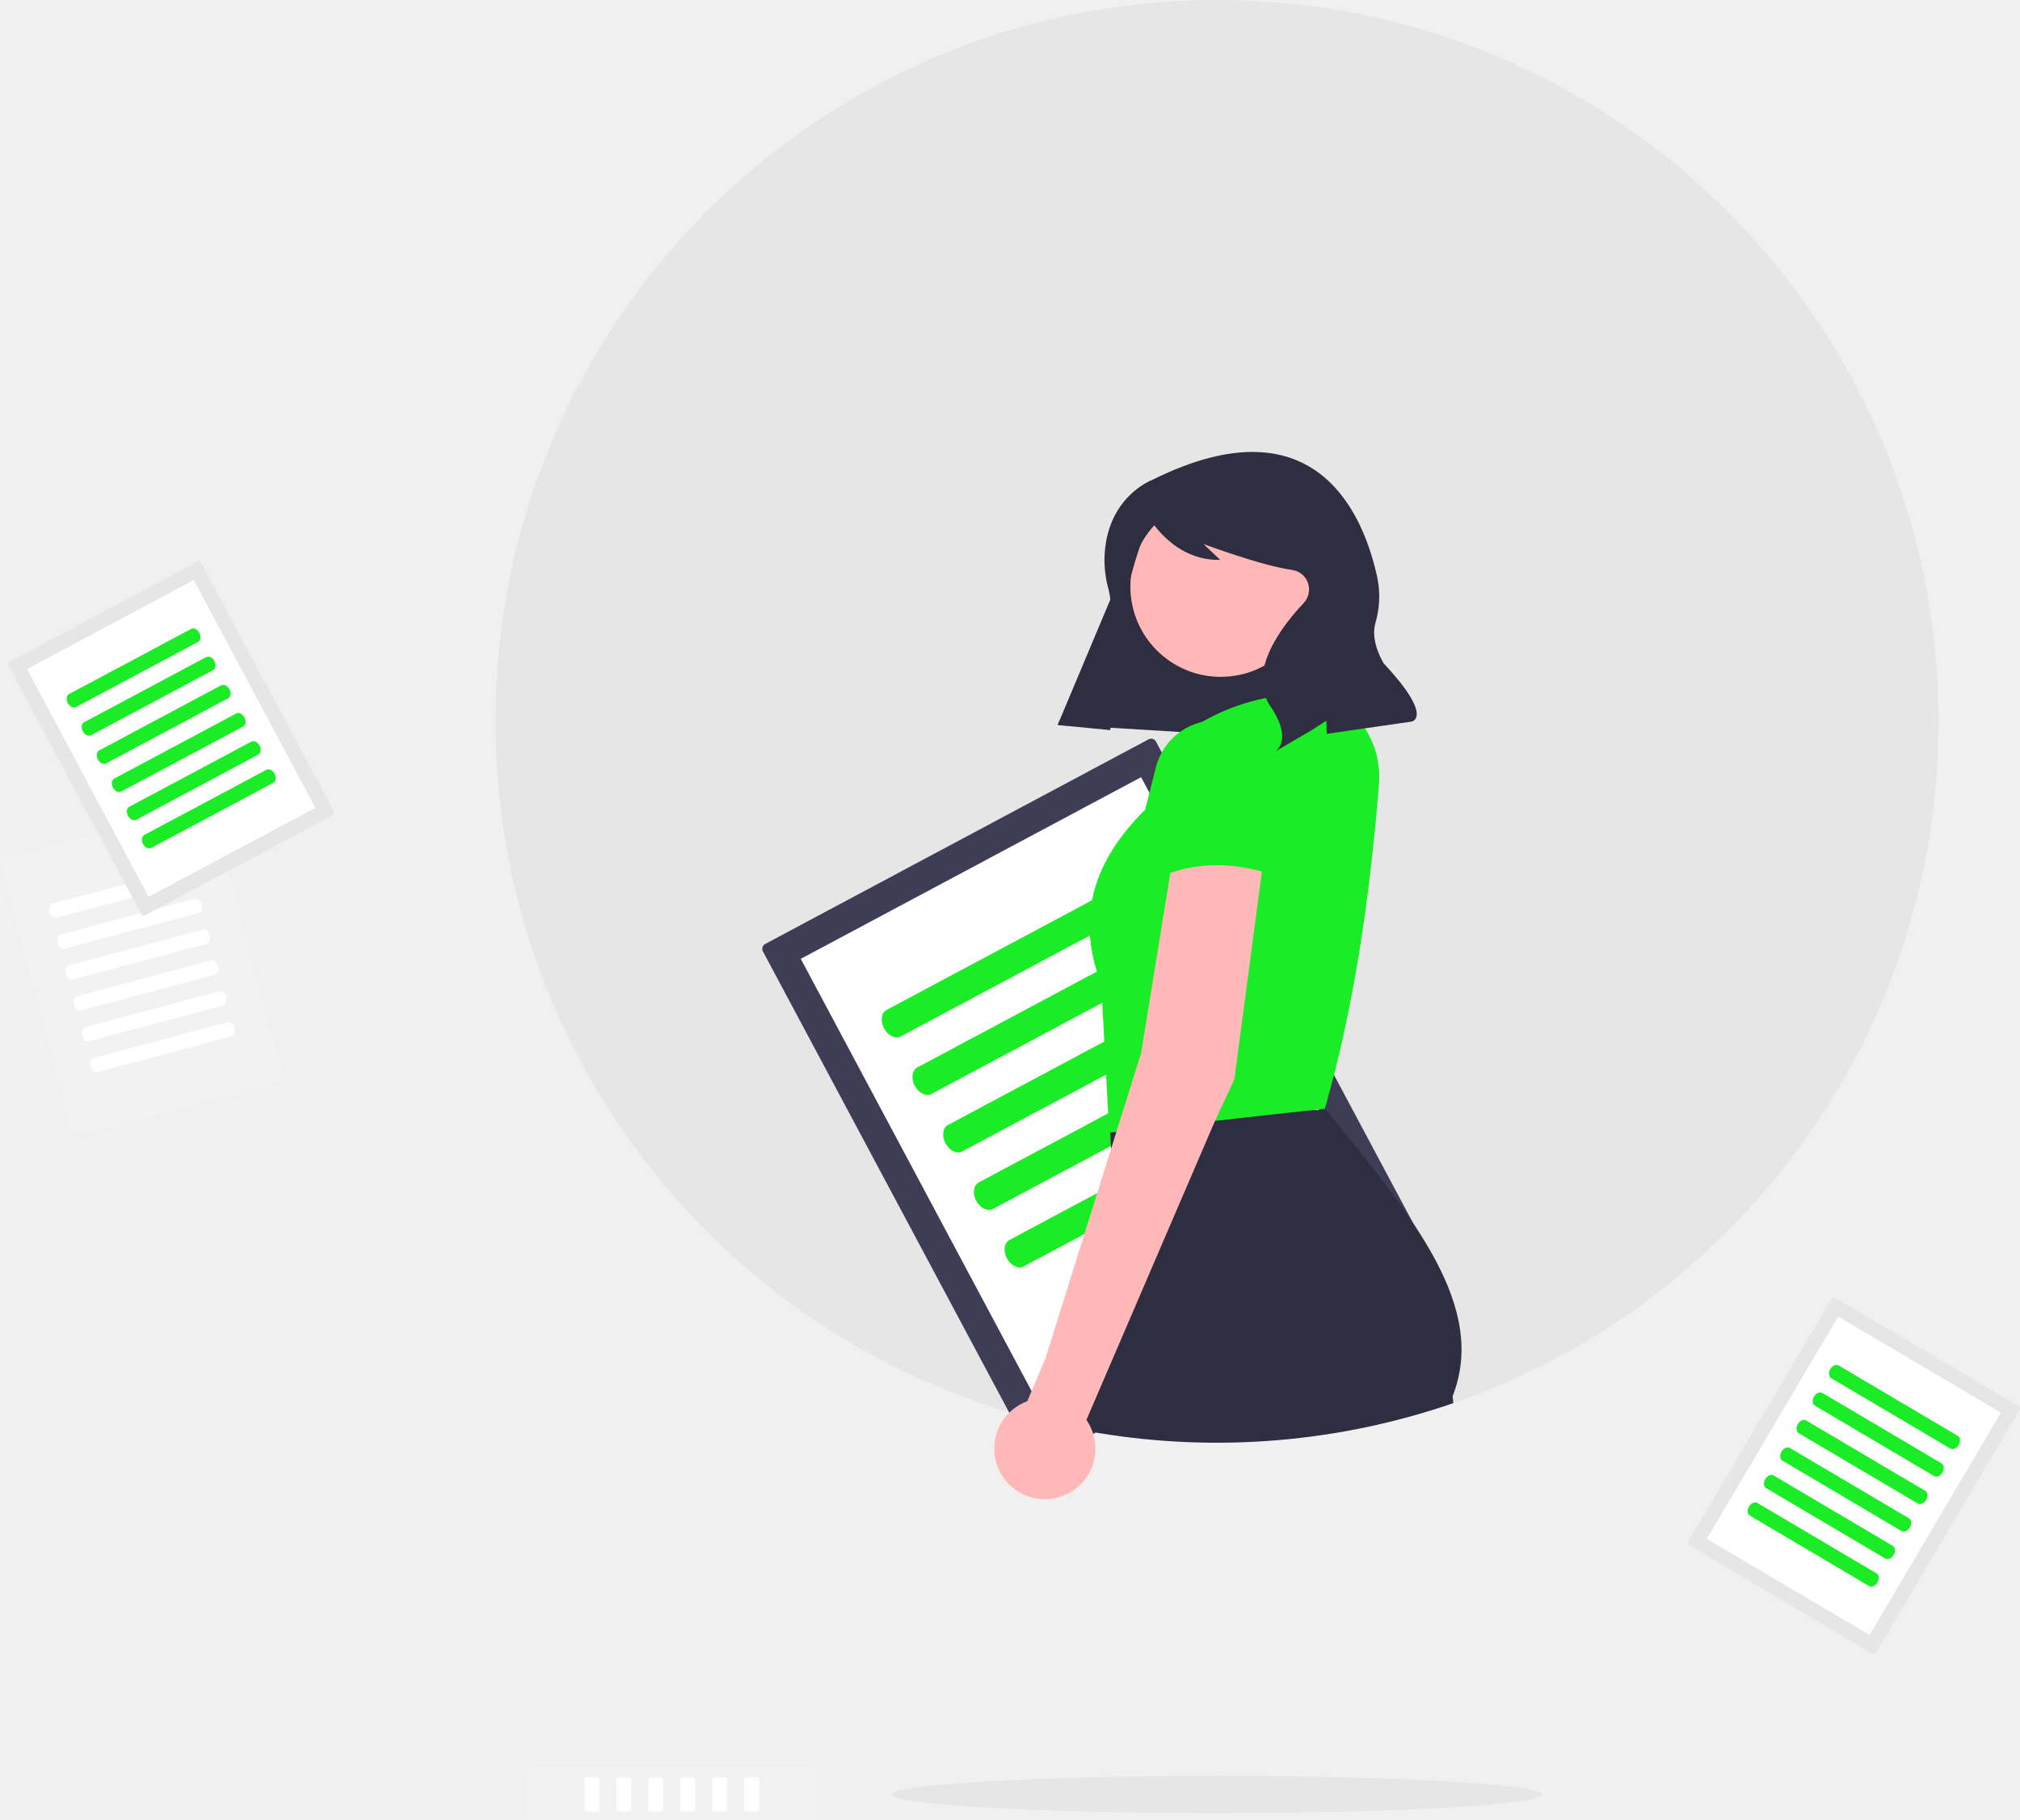
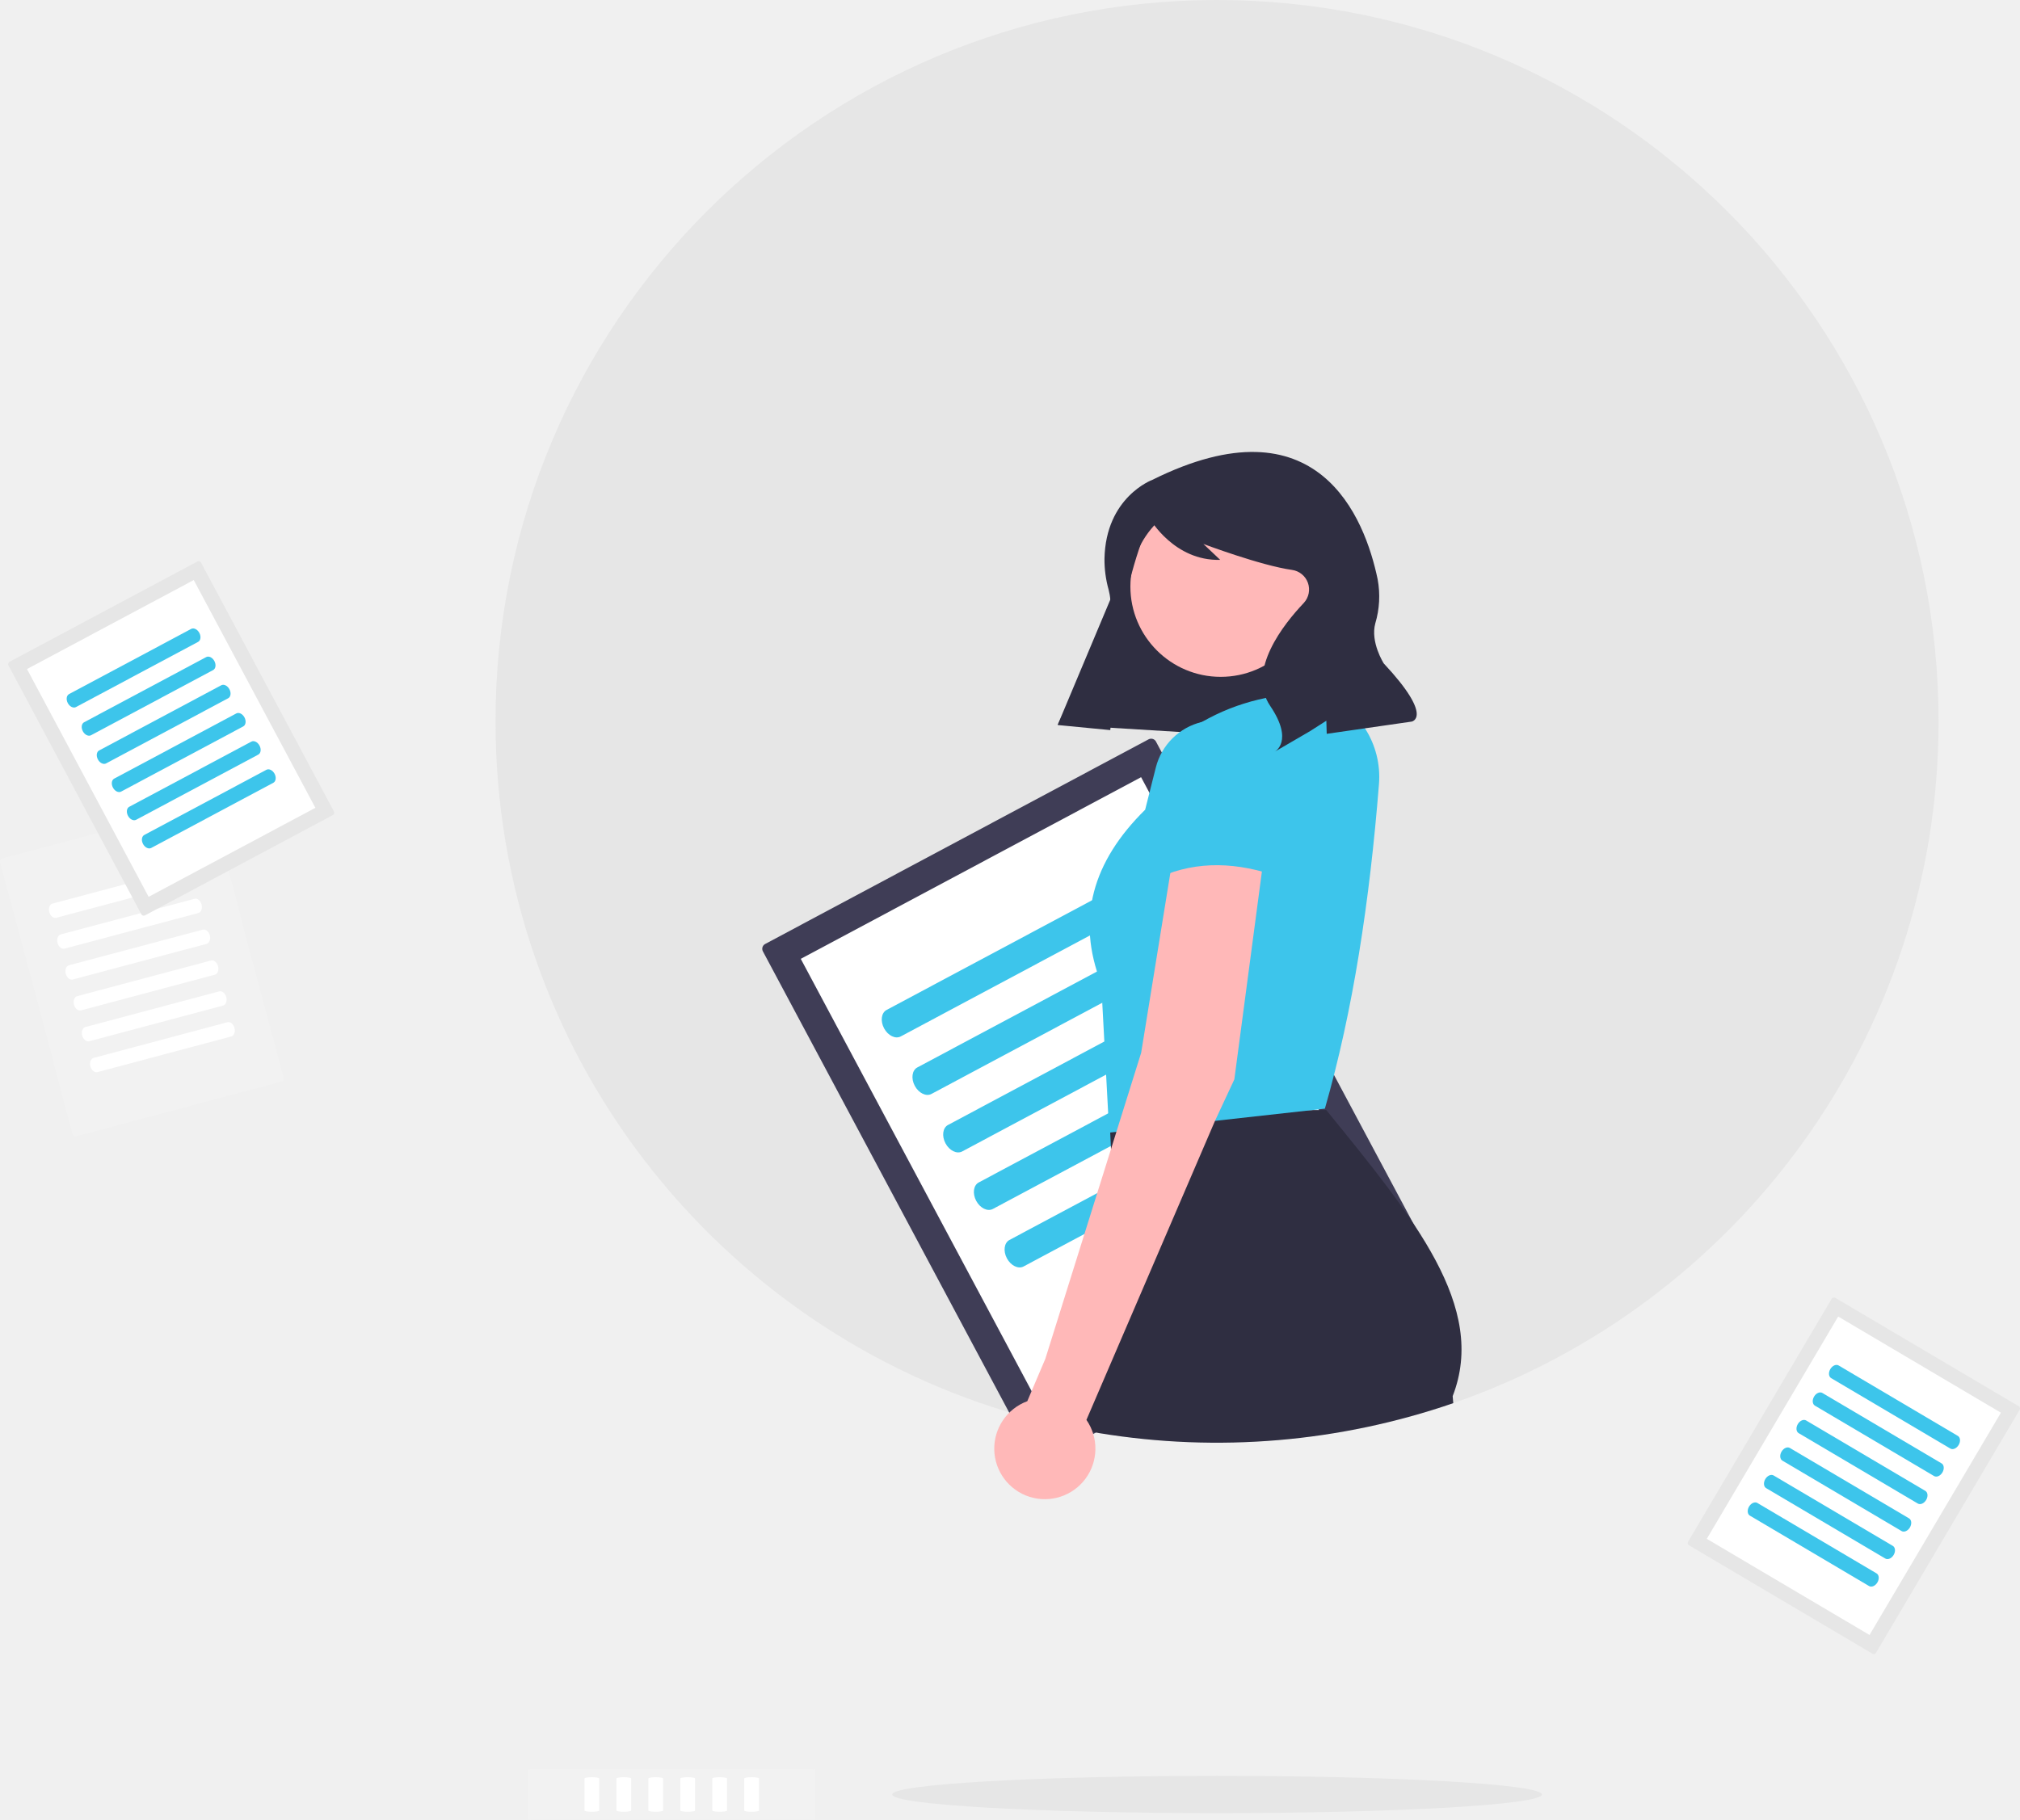
<svg xmlns="http://www.w3.org/2000/svg" id="f325d056-0601-4430-b2a9-a04a68291155" data-name="Layer 1" width="758.697" height="683.657" viewBox="0 0 758.697 683.657">
  <path d="M948.765,379.171c0,118.6-76.18,219.4-182.28,256.14a272.758,272.758,0,0,1-132.97,11.26q-6.345-1.035-12.6-2.38-8.475-1.8-16.75-4.14c-113.91-32.06-197.4-136.72-197.4-260.88,0-149.67,121.33-271,271-271S948.765,229.501,948.765,379.171Z" transform="translate(-220.6515 -108.1713)" fill="#e6e6e6" />
  <path d="M508.028,462.814a2.043,2.043,0,0,0-.839,2.762L609.077,656.415a2.043,2.043,0,0,0,2.762.839L755.869,580.357a2.043,2.043,0,0,0,.839-2.762L654.819,386.756a2.043,2.043,0,0,0-2.762-.839Z" transform="translate(-220.6515 -108.1713)" fill="#3f3d56" />
  <path d="M521.416,468.391l93.239,174.635L742.481,574.781,649.242,400.144Zm-8.1,4.324.018-.009-.02.01Z" transform="translate(-220.6515 -108.1713)" fill="#fff" />
-   <path d="M553.645,487.59c-1.986,1.06-2.409,4.155-.944,6.898s4.272,4.114,6.257,3.054l93.619-49.983c1.986-1.06,2.409-4.155.944-6.898s-4.272-4.114-6.257-3.054Z" transform="translate(-220.6515 -108.1713)" fill="#1aec25" />
-   <path d="M565.18,509.194c-1.986,1.06-2.409,4.155-.944,6.898s4.272,4.114,6.257,3.054l93.619-49.983c1.986-1.06,2.409-4.155.944-6.898s-4.272-4.114-6.257-3.054Z" transform="translate(-220.6515 -108.1713)" fill="#1aec25" />
-   <path d="M576.715,530.799c-1.986,1.06-2.409,4.155-.944,6.898s4.272,4.114,6.257,3.054l93.619-49.983c1.986-1.06,2.409-4.155.944-6.898s-4.272-4.114-6.257-3.054Z" transform="translate(-220.6515 -108.1713)" fill="#1aec25" />
-   <path d="M588.249,552.403c-1.986,1.06-2.409,4.155-.944,6.898s4.272,4.114,6.257,3.054l93.619-49.983c1.986-1.06,2.409-4.155.944-6.898s-4.272-4.114-6.257-3.054Z" transform="translate(-220.6515 -108.1713)" fill="#1aec25" />
-   <path d="M599.784,574.008c-1.986,1.06-2.409,4.155-.944,6.898s4.272,4.114,6.257,3.054l93.619-49.983c1.986-1.06,2.409-4.155.944-6.898s-4.272-4.114-6.257-3.054Z" transform="translate(-220.6515 -108.1713)" fill="#1aec25" />
+   <path d="M553.645,487.59c-1.986,1.06-2.409,4.155-.944,6.898s4.272,4.114,6.257,3.054l93.619-49.983c1.986-1.06,2.409-4.155.944-6.898s-4.272-4.114-6.257-3.054Z" transform="translate(-220.6515 -108.1713)" fill="#3dc5eb" />
+   <path d="M565.18,509.194c-1.986,1.06-2.409,4.155-.944,6.898s4.272,4.114,6.257,3.054l93.619-49.983c1.986-1.06,2.409-4.155.944-6.898s-4.272-4.114-6.257-3.054Z" transform="translate(-220.6515 -108.1713)" fill="#3dc5eb" />
+   <path d="M576.715,530.799c-1.986,1.06-2.409,4.155-.944,6.898s4.272,4.114,6.257,3.054l93.619-49.983c1.986-1.06,2.409-4.155.944-6.898s-4.272-4.114-6.257-3.054Z" transform="translate(-220.6515 -108.1713)" fill="#3dc5eb" />
+   <path d="M588.249,552.403c-1.986,1.06-2.409,4.155-.944,6.898s4.272,4.114,6.257,3.054l93.619-49.983c1.986-1.06,2.409-4.155.944-6.898s-4.272-4.114-6.257-3.054Z" transform="translate(-220.6515 -108.1713)" fill="#3dc5eb" />
+   <path d="M599.784,574.008c-1.986,1.06-2.409,4.155-.944,6.898s4.272,4.114,6.257,3.054l93.619-49.983c1.986-1.06,2.409-4.155.944-6.898s-4.272-4.114-6.257-3.054Z" transform="translate(-220.6515 -108.1713)" fill="#3dc5eb" />
  <polygon points="397.312 272.193 482.142 277.373 505.899 206.525 431.494 190.804 397.312 272.193" fill="#2f2e41" />
  <circle cx="458.491" cy="220.351" r="33.927" fill="#ffb8b8" />
  <path d="M766.265,632.671l.22,2.64a272.758,272.758,0,0,1-132.97,11.26l-12.6-2.38,11.99-26.59,7.86-17.43-2.83-60.3-.3-6.24-.37-7.96,5.12-.03,36.4-.22,34.69-.22,5.29-.03C751.935,565.971,779.305,599.131,766.265,632.671Z" transform="translate(-220.6515 -108.1713)" fill="#2f2e41" />
-   <path d="M718.265,524.671l-81,9-3-56c-9.506-24.244-3.231-45.884,16.498-65.303l4.011-15.876a23.504,23.504,0,0,1,17.362-17.112h0c13.259-7.604,28.278-11.229,45.13-10.709h0A33.676,33.676,0,0,1,738.589,402.658C735.103,446.668,728.847,487.864,718.265,524.671Z" transform="translate(-220.6515 -108.1713)" fill="#1aec25" />
+   <path d="M718.265,524.671l-81,9-3-56c-9.506-24.244-3.231-45.884,16.498-65.303l4.011-15.876a23.504,23.504,0,0,1,17.362-17.112h0c13.259-7.604,28.278-11.229,45.13-10.709h0A33.676,33.676,0,0,1,738.589,402.658C735.103,446.668,728.847,487.864,718.265,524.671Z" transform="translate(-220.6515 -108.1713)" fill="#3dc5eb" />
  <path d="M653.477,288.437s-17.543,6.402-17.993,29.677a42.021,42.021,0,0,0,1.553,11.589c1.137,4.278,2.05,13.559-5.599,25.931a239.882,239.882,0,0,0-13.533,24.914h0l19.753,1.906,3.266-32.745A162.534,162.534,0,0,1,652.535,303.542l.128-.308s9.062,15.75,26.285,15.265l-6.324-5.978s21.572,8.124,33.302,9.755a7.429,7.429,0,0,1,4.474,12.353q-.103.113-.211.227c-7.173,7.589-21.451,25.228-12.458,38.518s1.715,17.188,1.715,17.188l13.325-7.763,6.047-3.864.139,4.921,31.882-4.592s8.577-1.473-10.466-21.867c0,0-5.102-7.984-3.167-15.049a35.346,35.346,0,0,0,.878-16.562C733.3,302.842,715.788,257.447,653.477,288.437Z" transform="translate(-220.6515 -108.1713)" fill="#2f2e41" />
  <ellipse cx="457.113" cy="674.157" rx="122" ry="7" fill="#e6e6e6" />
  <path d="M221.394,430.704a1.001,1.001,0,0,0-.709,1.224l27.29,102.427a1.001,1.001,0,0,0,1.224.709l77.303-20.596a1.001,1.001,0,0,0,.709-1.224l-27.29-102.427a1.001,1.001,0,0,0-1.224-.709Z" transform="translate(-220.6515 -108.1713)" fill="#f2f2f2" />
  <path d="M240.39,447.62c-1.066.284-1.613,1.713-1.221,3.186s1.578,2.44,2.644,2.156l50.247-13.388c1.066-.284,1.613-1.713,1.221-3.186s-1.578-2.44-2.644-2.156Z" transform="translate(-220.6515 -108.1713)" fill="#fff" />
  <path d="M243.479,459.215c-1.066.284-1.613,1.713-1.221,3.186s1.578,2.44,2.644,2.156l50.247-13.388c1.066-.284,1.613-1.713,1.221-3.186s-1.578-2.44-2.644-2.156Z" transform="translate(-220.6515 -108.1713)" fill="#fff" />
  <path d="M246.568,470.811c-1.066.284-1.613,1.713-1.221,3.186s1.578,2.44,2.644,2.156l50.247-13.388c1.066-.284,1.613-1.713,1.221-3.186s-1.578-2.44-2.644-2.156Z" transform="translate(-220.6515 -108.1713)" fill="#fff" />
  <path d="M249.658,482.406c-1.066.284-1.613,1.713-1.221,3.186s1.578,2.44,2.644,2.156l50.247-13.388c1.066-.284,1.613-1.713,1.221-3.186s-1.578-2.44-2.644-2.156Z" transform="translate(-220.6515 -108.1713)" fill="#fff" />
  <path d="M252.747,494.002c-1.066.284-1.613,1.713-1.221,3.186s1.578,2.44,2.644,2.156l50.247-13.388c1.066-.284,1.613-1.713,1.221-3.186s-1.578-2.44-2.644-2.156Z" transform="translate(-220.6515 -108.1713)" fill="#fff" />
  <path d="M255.837,505.597c-1.066.284-1.613,1.713-1.221,3.186s1.578,2.44,2.644,2.156l50.247-13.388c1.066-.284,1.613-1.713,1.221-3.186s-1.578-2.44-2.644-2.156Z" transform="translate(-220.6515 -108.1713)" fill="#fff" />
  <path d="M418.948,791.597c0,.128.448.232,1,.232h106c.552,0,1-.104,1-.232V773.06c0-.128-.448-.232-1-.232h-106c-.552,0-1,.104-1,.232Z" transform="translate(-220.6515 -108.1713)" fill="#f2f2f2" />
  <path d="M440.184,788.353c0,.256,1.24.463,2.764.463s2.764-.208,2.764-.463V776.304c0-.256-1.24-.463-2.764-.463s-2.764.208-2.764.463Z" transform="translate(-220.6515 -108.1713)" fill="#fff" />
  <path d="M452.184,788.353c0,.256,1.24.463,2.764.463s2.764-.208,2.764-.463V776.304c0-.256-1.24-.463-2.764-.463s-2.764.208-2.764.463Z" transform="translate(-220.6515 -108.1713)" fill="#fff" />
  <path d="M464.184,788.353c0,.256,1.24.463,2.764.463s2.764-.208,2.764-.463V776.304c0-.256-1.24-.463-2.764-.463s-2.764.208-2.764.463Z" transform="translate(-220.6515 -108.1713)" fill="#fff" />
  <path d="M476.184,788.353c0,.256,1.24.463,2.764.463s2.764-.208,2.764-.463V776.304c0-.256-1.24-.463-2.764-.463s-2.764.208-2.764.463Z" transform="translate(-220.6515 -108.1713)" fill="#fff" />
  <path d="M488.184,788.353c0,.256,1.24.463,2.764.463s2.764-.208,2.764-.463V776.304c0-.256-1.24-.463-2.764-.463s-2.764.208-2.764.463Z" transform="translate(-220.6515 -108.1713)" fill="#fff" />
  <path d="M500.184,788.353c0,.256,1.24.463,2.764.463s2.764-.208,2.764-.463V776.304c0-.256-1.24-.463-2.764-.463s-2.764.208-2.764.463Z" transform="translate(-220.6515 -108.1713)" fill="#fff" />
  <path d="M224.23,356.789a1.001,1.001,0,0,0-.411,1.353L273.742,451.649a1.001,1.001,0,0,0,1.353.411l70.572-37.678a1.001,1.001,0,0,0,.411-1.353l-49.923-93.507a1.001,1.001,0,0,0-1.353-.411Z" transform="translate(-220.6515 -108.1713)" fill="#e6e6e6" />
  <path d="M230.79,359.521l45.685,85.567L339.107,411.65,293.422,326.082Zm-3.969,2.119.009-.004-.01.005Z" transform="translate(-220.6515 -108.1713)" fill="#fff" />
-   <path d="M246.581,368.928c-.973.519-1.18,2.036-.463,3.38s2.093,2.016,3.066,1.496L295.057,349.314c.973-.519,1.18-2.036.463-3.38s-2.093-2.016-3.066-1.496Z" transform="translate(-220.6515 -108.1713)" fill="#1aec25" />
-   <path d="M252.233,379.514c-.973.519-1.18,2.036-.463,3.38s2.093,2.016,3.066,1.496l45.872-24.491c.973-.519,1.18-2.036.463-3.38s-2.093-2.016-3.066-1.496Z" transform="translate(-220.6515 -108.1713)" fill="#1aec25" />
-   <path d="M257.885,390.1c-.973.519-1.18,2.036-.463,3.38s2.093,2.016,3.066,1.496L306.36,370.486c.973-.519,1.18-2.036.463-3.38s-2.093-2.016-3.066-1.496Z" transform="translate(-220.6515 -108.1713)" fill="#1aec25" />
-   <path d="M263.537,400.686c-.973.519-1.18,2.036-.463,3.38s2.093,2.016,3.066,1.496l45.872-24.491c.973-.519,1.18-2.036.463-3.38s-2.093-2.016-3.066-1.496Z" transform="translate(-220.6515 -108.1713)" fill="#1aec25" />
-   <path d="M269.188,411.271c-.973.519-1.18,2.036-.463,3.38s2.093,2.016,3.066,1.496L317.663,391.657c.973-.519,1.18-2.036.463-3.38s-2.093-2.016-3.066-1.496Z" transform="translate(-220.6515 -108.1713)" fill="#1aec25" />
-   <path d="M274.84,421.857c-.973.519-1.18,2.036-.463,3.38s2.093,2.016,3.066,1.496l45.872-24.491c.973-.519,1.18-2.036.463-3.38s-2.093-2.016-3.066-1.496Z" transform="translate(-220.6515 -108.1713)" fill="#1aec25" />
+   <path d="M246.581,368.928c-.973.519-1.18,2.036-.463,3.38s2.093,2.016,3.066,1.496L295.057,349.314c.973-.519,1.18-2.036.463-3.38s-2.093-2.016-3.066-1.496Z" transform="translate(-220.6515 -108.1713)" fill="#3dc5eb" />
+   <path d="M252.233,379.514c-.973.519-1.18,2.036-.463,3.38s2.093,2.016,3.066,1.496l45.872-24.491c.973-.519,1.18-2.036.463-3.38s-2.093-2.016-3.066-1.496Z" transform="translate(-220.6515 -108.1713)" fill="#3dc5eb" />
+   <path d="M257.885,390.1c-.973.519-1.18,2.036-.463,3.38s2.093,2.016,3.066,1.496L306.36,370.486c.973-.519,1.18-2.036.463-3.38s-2.093-2.016-3.066-1.496Z" transform="translate(-220.6515 -108.1713)" fill="#3dc5eb" />
+   <path d="M263.537,400.686c-.973.519-1.18,2.036-.463,3.38s2.093,2.016,3.066,1.496l45.872-24.491c.973-.519,1.18-2.036.463-3.38s-2.093-2.016-3.066-1.496Z" transform="translate(-220.6515 -108.1713)" fill="#3dc5eb" />
+   <path d="M269.188,411.271c-.973.519-1.18,2.036-.463,3.38s2.093,2.016,3.066,1.496L317.663,391.657c.973-.519,1.18-2.036.463-3.38s-2.093-2.016-3.066-1.496Z" transform="translate(-220.6515 -108.1713)" fill="#3dc5eb" />
+   <path d="M274.84,421.857c-.973.519-1.18,2.036-.463,3.38s2.093,2.016,3.066,1.496l45.872-24.491c.973-.519,1.18-2.036.463-3.38s-2.093-2.016-3.066-1.496Z" transform="translate(-220.6515 -108.1713)" fill="#3dc5eb" />
  <path d="M909.984,595.746a1.001,1.001,0,0,0-1.37.352L854.687,687.355a1.001,1.001,0,0,0,.352,1.37L923.912,729.425a1.001,1.001,0,0,0,1.37-.352L979.21,637.816a1.001,1.001,0,0,0-.352-1.37Z" transform="translate(-220.6515 -108.1713)" fill="#e6e6e6" />
  <path d="M911.06,602.77l-49.348,83.509,61.124,36.122,49.349-83.509Zm-3.873-2.289.008.005-.009-.006Z" transform="translate(-220.6515 -108.1713)" fill="#fff" />
-   <path d="M911.233,621.151c-.95-.561-2.353.05-3.128,1.362s-.634,2.836.316,3.397l44.768,26.455c.95.561,2.353-.05,3.128-1.362s.634-2.836-.316-3.397Z" transform="translate(-220.6515 -108.1713)" fill="#1aec25" />
-   <path d="M905.128,631.482c-.95-.561-2.353.05-3.128,1.362s-.634,2.836.316,3.397L947.083,662.696c.95.561,2.353-.05,3.128-1.362s.634-2.836-.316-3.397Z" transform="translate(-220.6515 -108.1713)" fill="#1aec25" />
-   <path d="M899.023,641.813c-.95-.561-2.353.05-3.128,1.362s-.634,2.836.316,3.397l44.768,26.455c.95.561,2.353-.05,3.128-1.362s.634-2.836-.316-3.397Z" transform="translate(-220.6515 -108.1713)" fill="#1aec25" />
-   <path d="M892.918,652.144c-.95-.561-2.353.05-3.128,1.362s-.634,2.836.316,3.397l44.768,26.455c.95.561,2.353-.05,3.128-1.362s.634-2.836-.316-3.397Z" transform="translate(-220.6515 -108.1713)" fill="#1aec25" />
-   <path d="M886.813,662.475c-.95-.561-2.353.05-3.128,1.362s-.634,2.836.316,3.397l44.768,26.455c.95.561,2.353-.05,3.128-1.362s.634-2.836-.316-3.397Z" transform="translate(-220.6515 -108.1713)" fill="#1aec25" />
-   <path d="M880.708,672.806c-.95-.561-2.353.05-3.128,1.362s-.634,2.836.316,3.397l44.768,26.455c.95.561,2.353-.05,3.128-1.362s.634-2.836-.316-3.397Z" transform="translate(-220.6515 -108.1713)" fill="#1aec25" />
+   <path d="M911.233,621.151c-.95-.561-2.353.05-3.128,1.362s-.634,2.836.316,3.397l44.768,26.455c.95.561,2.353-.05,3.128-1.362s.634-2.836-.316-3.397Z" transform="translate(-220.6515 -108.1713)" fill="#3dc5eb" />
+   <path d="M905.128,631.482c-.95-.561-2.353.05-3.128,1.362s-.634,2.836.316,3.397L947.083,662.696c.95.561,2.353-.05,3.128-1.362s.634-2.836-.316-3.397Z" transform="translate(-220.6515 -108.1713)" fill="#3dc5eb" />
+   <path d="M899.023,641.813c-.95-.561-2.353.05-3.128,1.362s-.634,2.836.316,3.397l44.768,26.455c.95.561,2.353-.05,3.128-1.362s.634-2.836-.316-3.397Z" transform="translate(-220.6515 -108.1713)" fill="#3dc5eb" />
+   <path d="M892.918,652.144c-.95-.561-2.353.05-3.128,1.362s-.634,2.836.316,3.397l44.768,26.455c.95.561,2.353-.05,3.128-1.362s.634-2.836-.316-3.397Z" transform="translate(-220.6515 -108.1713)" fill="#3dc5eb" />
+   <path d="M886.813,662.475c-.95-.561-2.353.05-3.128,1.362s-.634,2.836.316,3.397l44.768,26.455c.95.561,2.353-.05,3.128-1.362s.634-2.836-.316-3.397Z" transform="translate(-220.6515 -108.1713)" fill="#3dc5eb" />
+   <path d="M880.708,672.806c-.95-.561-2.353.05-3.128,1.362s-.634,2.836.316,3.397l44.768,26.455c.95.561,2.353-.05,3.128-1.362s.634-2.836-.316-3.397Z" transform="translate(-220.6515 -108.1713)" fill="#3dc5eb" />
  <path d="M661.264,429.671l-1.04,6.44-10.96,67.56-6.88,21.97-2.42,7.73-2.03,6.5-24.67,78.8-6.769,15.903a18.995,18.995,0,1,0,22.213,7.013l48.286-112.326,1.79-3.84,5.48-11.75,10.35-78.09.65-4.91Z" transform="translate(-220.6515 -108.1713)" fill="#ffb8b8" />
-   <path d="M701.265,437.671c-15.716-5.647-30.792-6.248-45,0l4.637-40.195a19.171,19.171,0,0,1,18.152-19.794h0A19.171,19.171,0,0,1,699.206,395.819l.003.066Z" transform="translate(-220.6515 -108.1713)" fill="#1aec25" />
+   <path d="M701.265,437.671c-15.716-5.647-30.792-6.248-45,0l4.637-40.195a19.171,19.171,0,0,1,18.152-19.794h0A19.171,19.171,0,0,1,699.206,395.819l.003.066Z" transform="translate(-220.6515 -108.1713)" fill="#3dc5eb" />
</svg>
